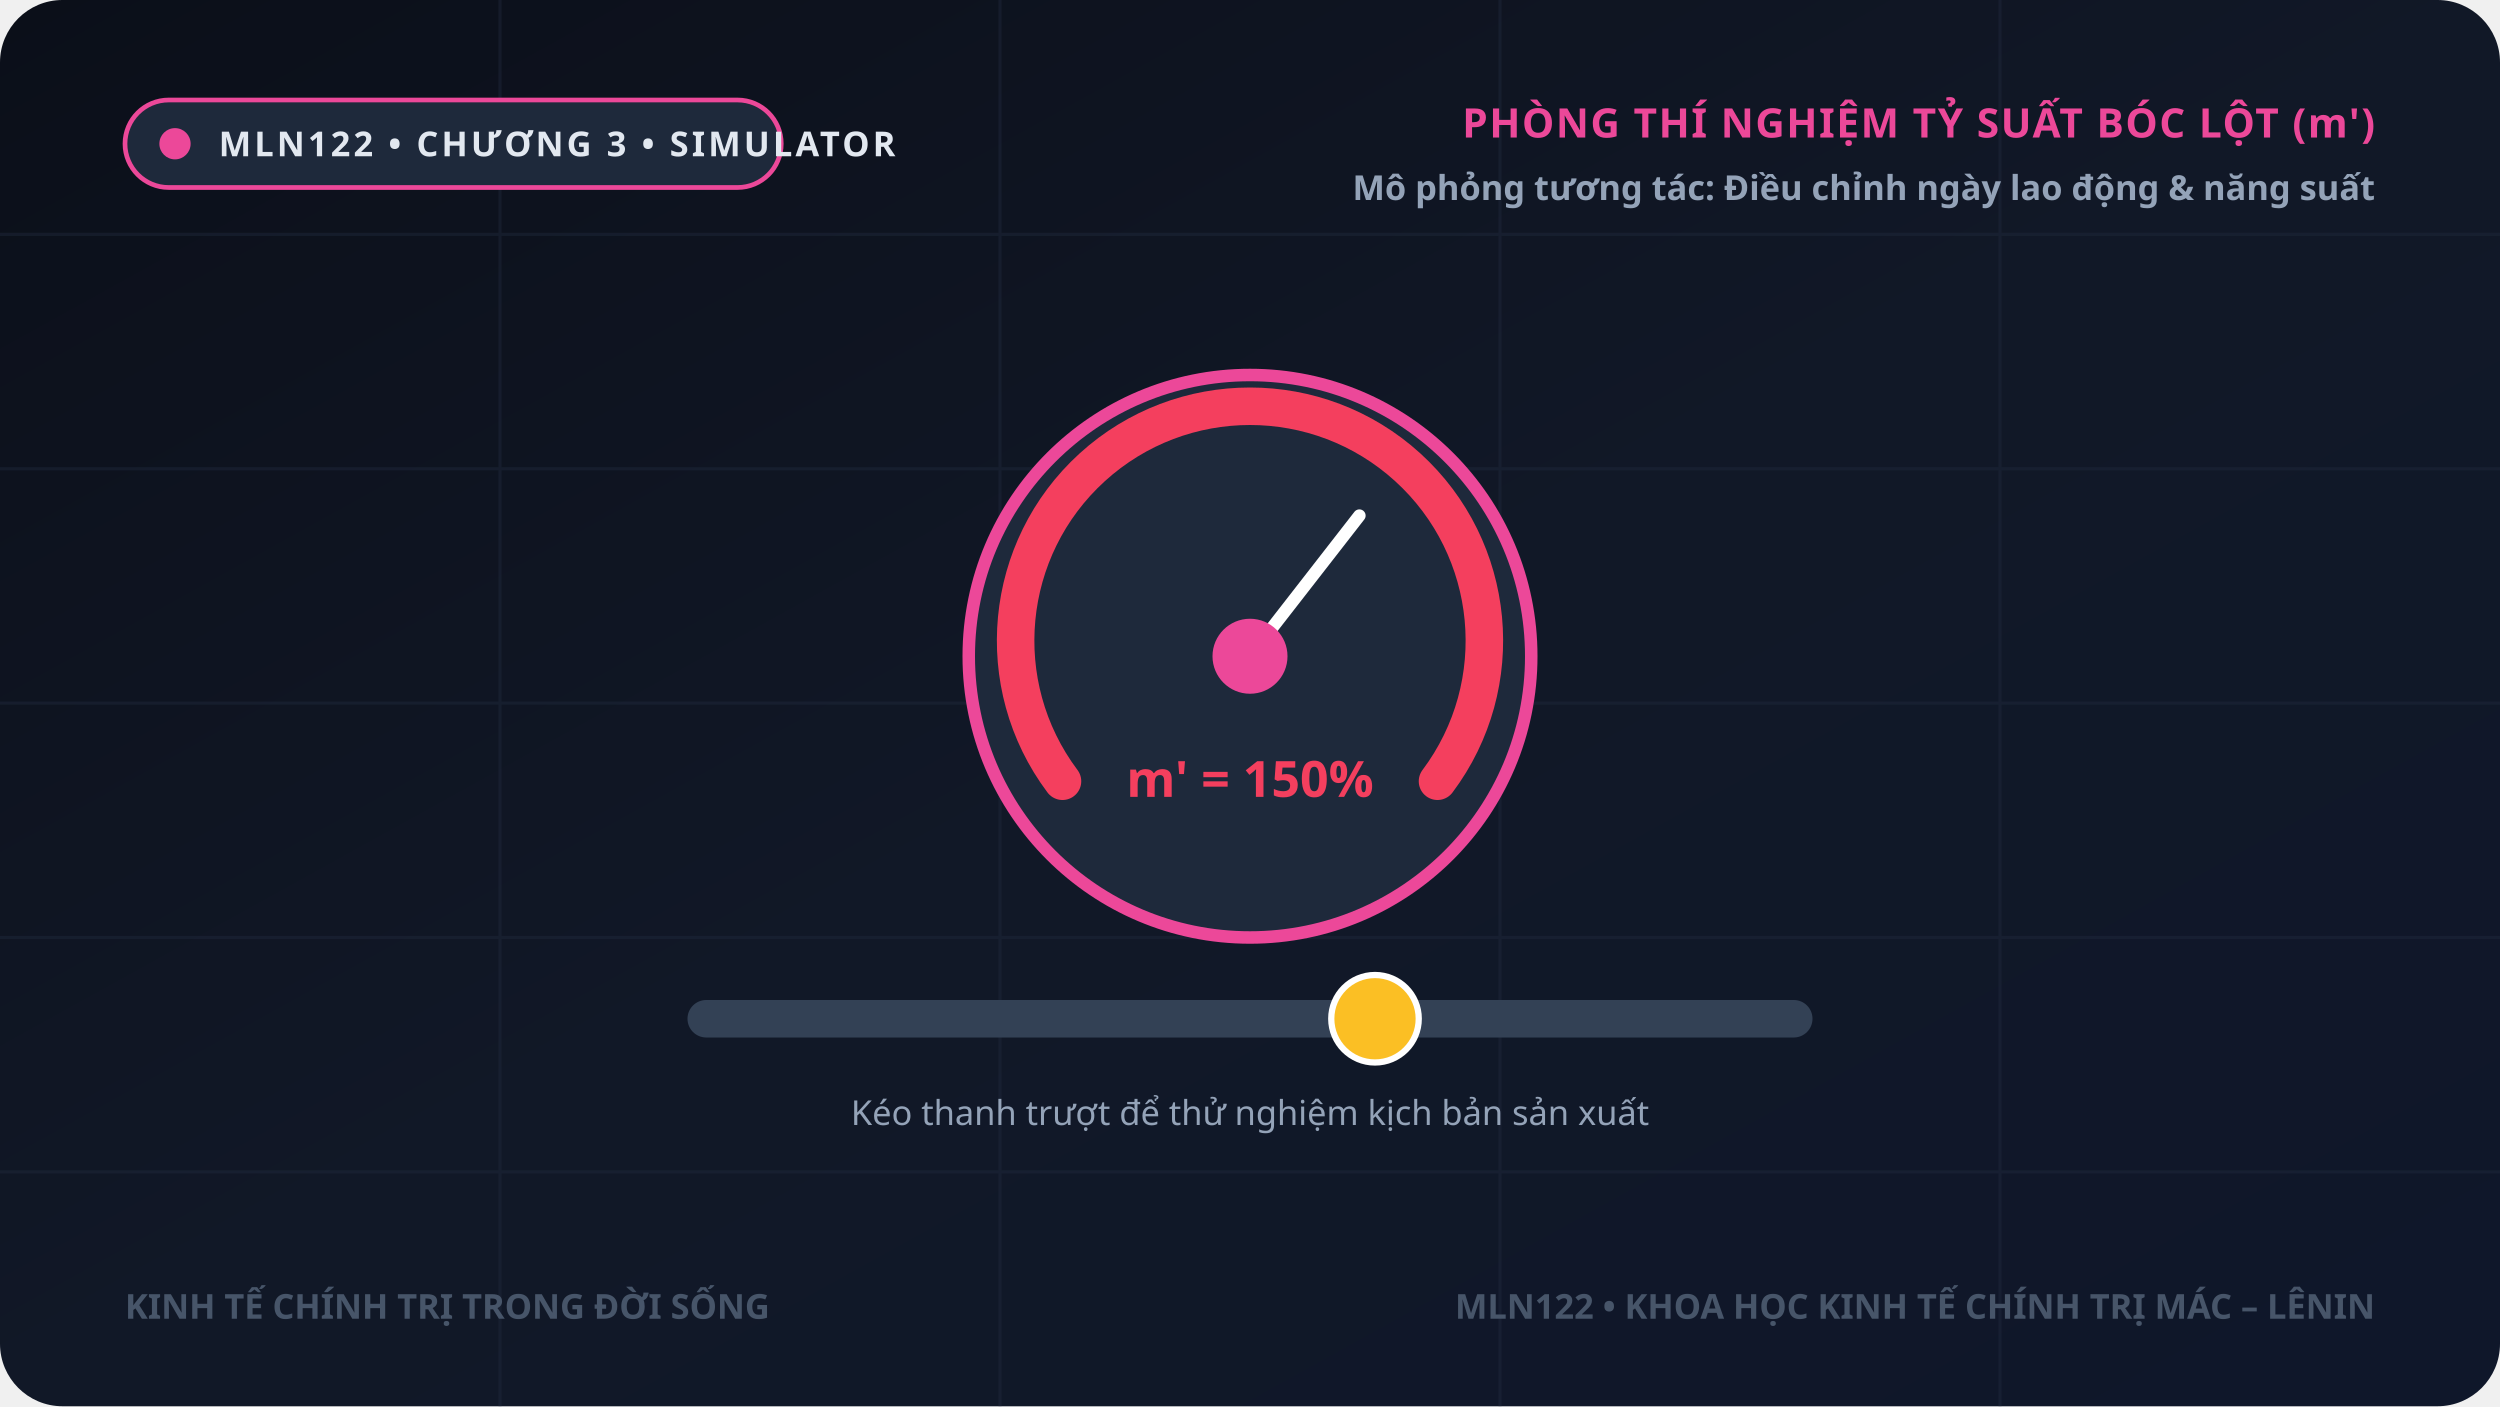
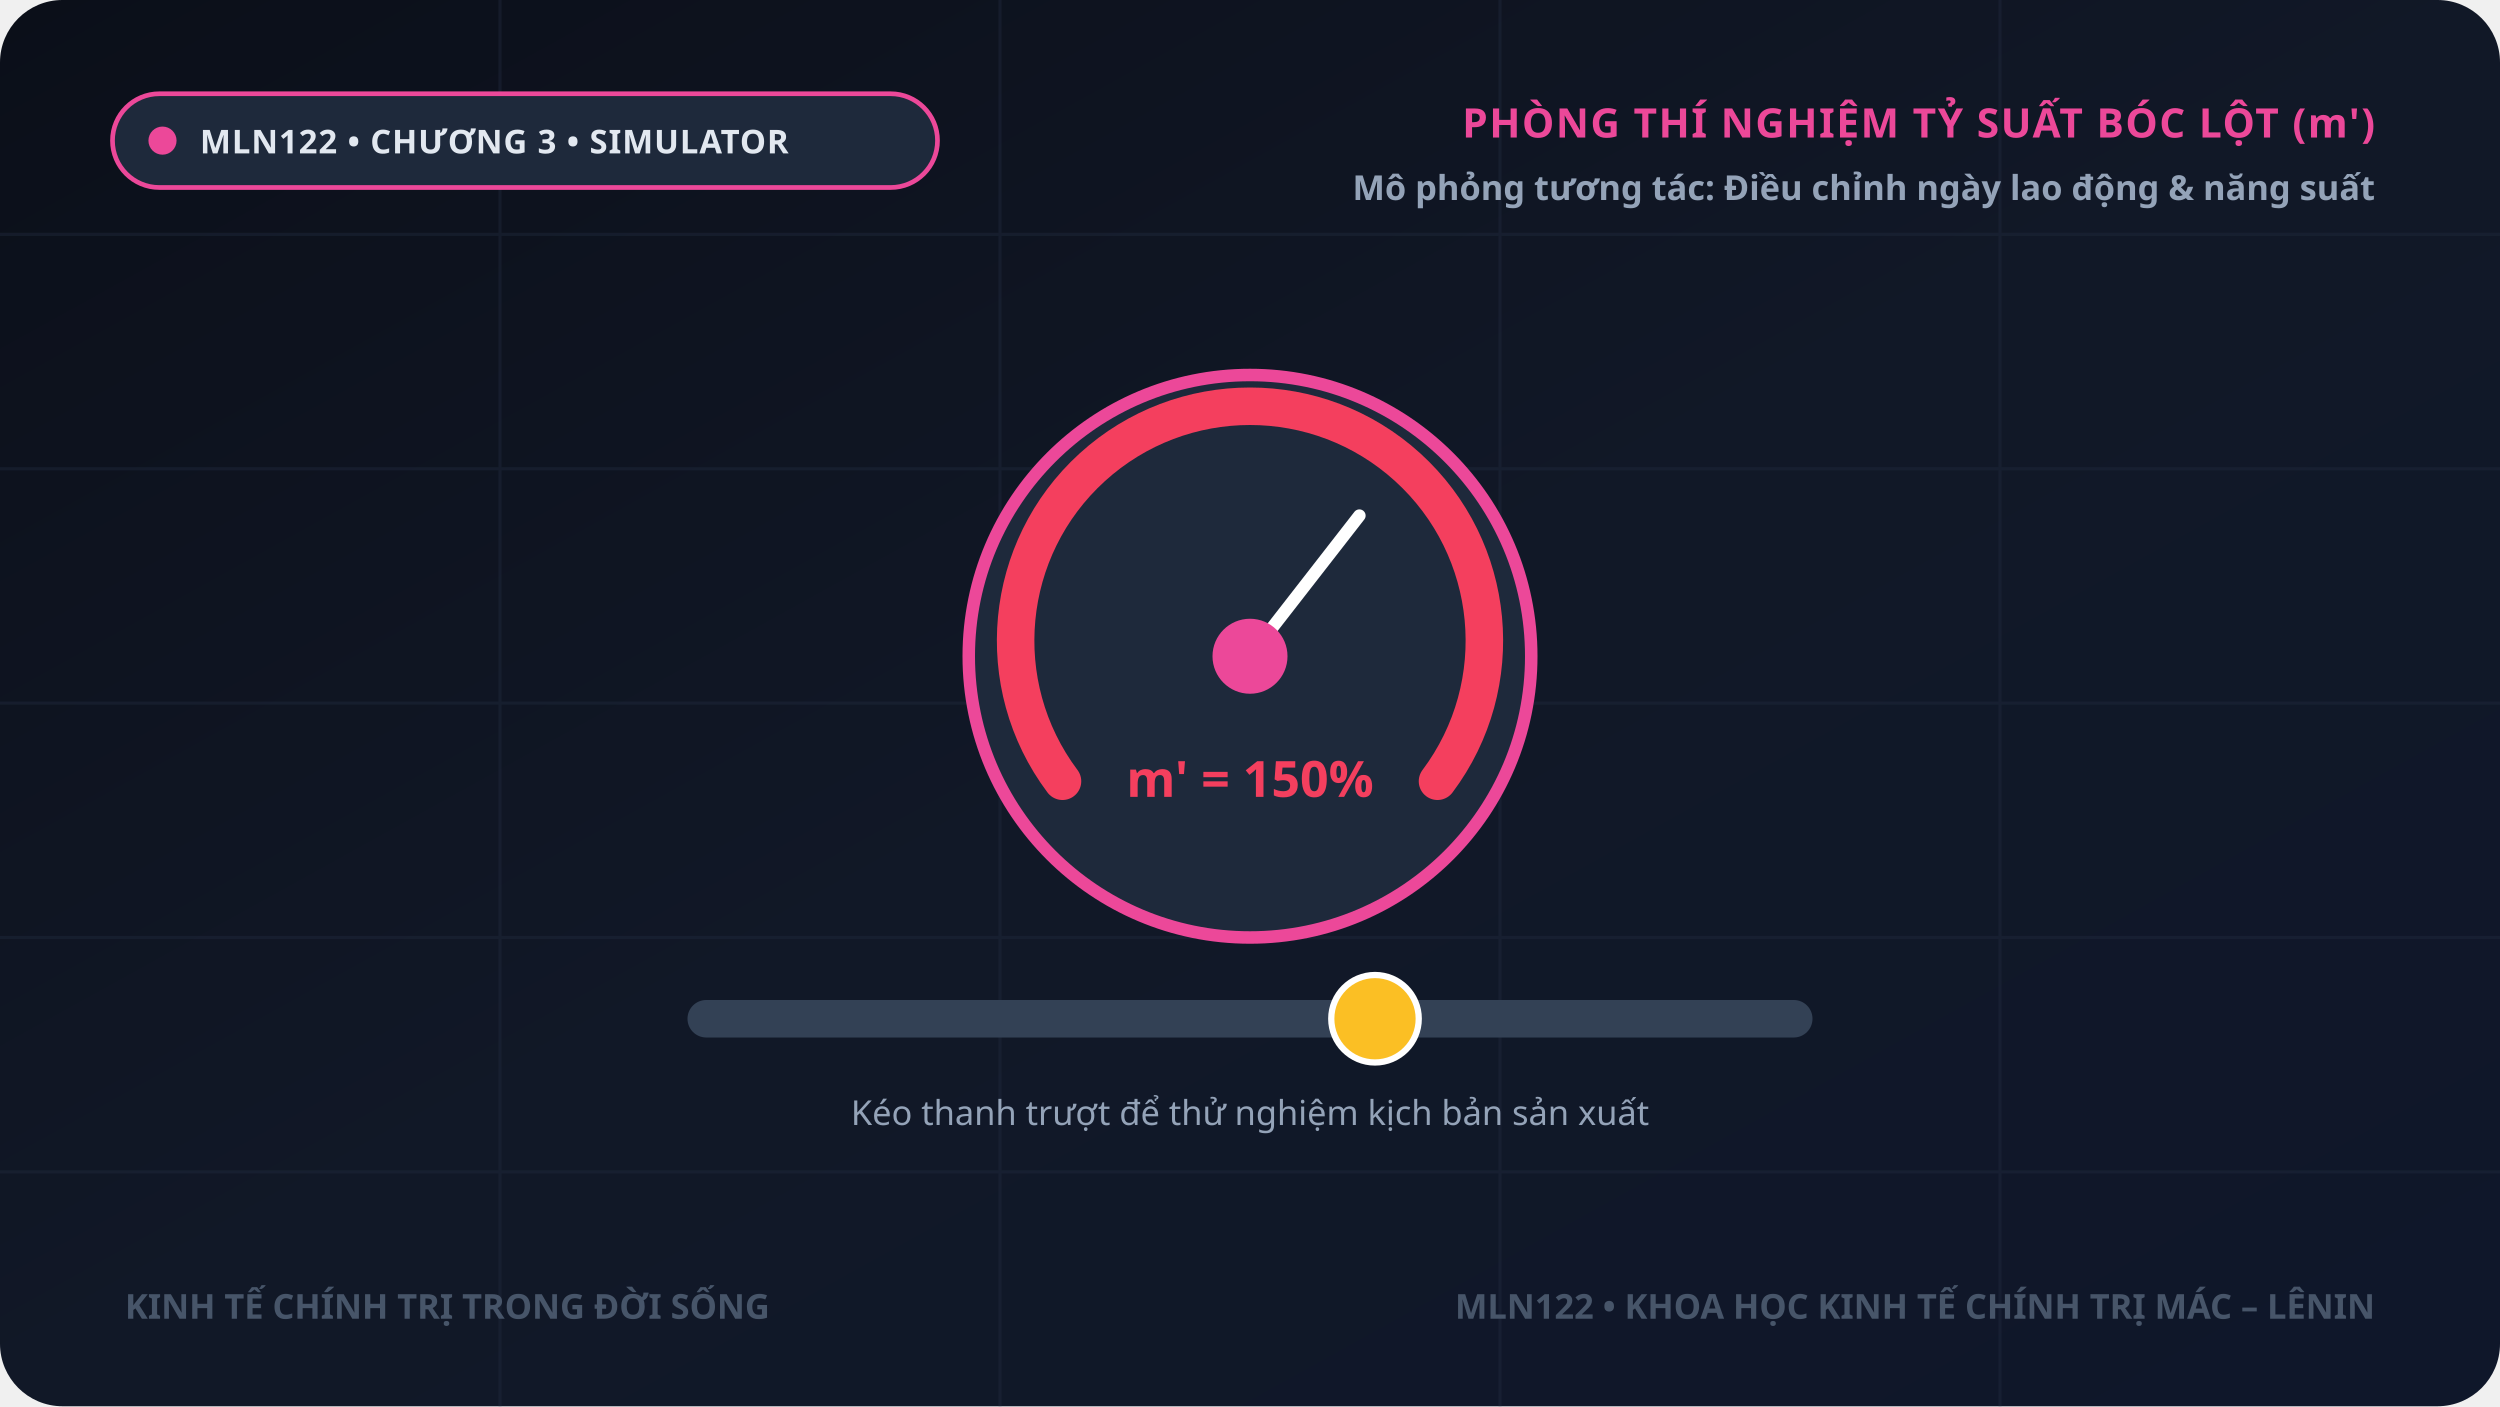
<svg xmlns="http://www.w3.org/2000/svg" viewBox="0 0 800 450" width="800" height="450">
  <defs>
    <linearGradient id="bgGrad" x1="0%" y1="0%" x2="100%" y2="100%">
      <stop offset="0%" stop-color="#0b0f19" />
      <stop offset="50%" stop-color="#111827" />
      <stop offset="100%" stop-color="#0f172a" />
    </linearGradient>
    <linearGradient id="blueGlow" x1="0%" y1="0%" x2="100%" y2="100%">
      <stop offset="0%" stop-color="#38bdf8" />
      <stop offset="100%" stop-color="#0284c7" />
    </linearGradient>
    <linearGradient id="goldGlow" x1="0%" y1="0%" x2="100%" y2="100%">
      <stop offset="0%" stop-color="#fbbf24" />
      <stop offset="100%" stop-color="#d97706" />
    </linearGradient>
    <linearGradient id="greenGlow" x1="0%" y1="0%" x2="100%" y2="100%">
      <stop offset="0%" stop-color="#34d399" />
      <stop offset="100%" stop-color="#059669" />
    </linearGradient>
    <linearGradient id="purpleGlow" x1="0%" y1="0%" x2="100%" y2="100%">
      <stop offset="0%" stop-color="#c084fc" />
      <stop offset="100%" stop-color="#7c3aed" />
    </linearGradient>
    <linearGradient id="roseGlow" x1="0%" y1="0%" x2="100%" y2="100%">
      <stop offset="0%" stop-color="#fb7185" />
      <stop offset="100%" stop-color="#e11d48" />
    </linearGradient>
    <linearGradient id="cyanGlow" x1="0%" y1="0%" x2="100%" y2="100%">
      <stop offset="0%" stop-color="#22d3ee" />
      <stop offset="100%" stop-color="#0891b2" />
    </linearGradient>
    <filter id="softGlow" x="-20%" y="-20%" width="140%" height="140%">
      <feGaussianBlur stdDeviation="8" result="blur" />
      <feComposite in="SourceGraphic" in2="blur" operator="over" />
    </filter>
  </defs>
  <rect width="800" height="450" rx="20" fill="url(#bgGrad)" />
  <g stroke="#1e293b" stroke-width="1" opacity="0.45">
    <line x1="0" y1="75" x2="800" y2="75" />
    <line x1="0" y1="150" x2="800" y2="150" />
    <line x1="0" y1="225" x2="800" y2="225" />
    <line x1="0" y1="300" x2="800" y2="300" />
    <line x1="0" y1="375" x2="800" y2="375" />
    <line x1="160" y1="0" x2="160" y2="450" />
    <line x1="320" y1="0" x2="320" y2="450" />
    <line x1="480" y1="0" x2="480" y2="450" />
    <line x1="640" y1="0" x2="640" y2="450" />
  </g>
-   <g transform="translate(40, 32)">
-     <rect width="210" height="28" rx="14" fill="#1e293b" stroke="#ec4899" stroke-width="1.5" />
-     <circle cx="16" cy="14" r="5" fill="#ec4899" />
-     <text x="30" y="18" fill="#e2e8f0" font-family="'Be Vietnam Pro', system-ui, sans-serif" font-size="11" font-weight="800" letter-spacing="1">MLN122 • CHƯƠNG 3 • SIMULATOR</text>
+   <g transform="translate(36, 30)">
+     <rect width="264" height="30" rx="15" fill="#1e293b" stroke="#ec4899" stroke-width="1.5" />
+     <circle cx="16" cy="15" r="4.5" fill="#ec4899" />
+     <text x="28" y="15" fill="#e2e8f0" font-family="'Be Vietnam Pro', 'Segoe UI', -apple-system, sans-serif" font-size="10.5" font-weight="800" letter-spacing="0.3" dominant-baseline="central">MLN122 • CHƯƠNG 3 • SIMULATOR</text>
  </g>
  <text x="760" y="44" fill="#ec4899" font-family="'Be Vietnam Pro', system-ui, sans-serif" font-size="13" font-weight="800" text-anchor="end" letter-spacing="0.5">PHÒNG THÍ NGHIỆM TỶ SUẤT BÓC LỘT (m')</text>
  <text x="760" y="64" fill="#94a3b8" font-family="'Be Vietnam Pro', system-ui, sans-serif" font-size="11" font-weight="600" text-anchor="end">Mô phỏng tương tác: Điều chỉnh ngày lao động &amp; năng suất</text>
  <g transform="translate(400, 210)">
    <circle cx="0" cy="0" r="90" fill="#1e293b" stroke="#ec4899" stroke-width="4" />
    <path d="M-60 40 A 75 75 0 1 1 60 40" fill="none" stroke="#f43f5e" stroke-width="12" stroke-linecap="round" />
    <line x1="0" y1="0" x2="35" y2="-45" stroke="#ffffff" stroke-width="4" stroke-linecap="round" />
    <circle cx="0" cy="0" r="12" fill="#ec4899" />
    <text x="0" y="45" fill="#f43f5e" font-family="'Be Vietnam Pro', sans-serif" font-size="16" font-weight="900" text-anchor="middle">m' = 150%</text>
    <rect x="-180" y="110" width="360" height="12" rx="6" fill="#334155" />
    <circle cx="40" cy="116" r="14" fill="#fbbf24" stroke="#ffffff" stroke-width="2" />
    <text x="0" y="150" fill="#94a3b8" font-family="'Be Vietnam Pro', sans-serif" font-size="11" text-anchor="middle">Kéo thanh trượt để thử nghiệm kịch bản sản xuất</text>
  </g>
  <text x="40" y="422" fill="#475569" font-family="'Be Vietnam Pro', system-ui, sans-serif" font-size="11" font-weight="700">KINH TẾ CHÍNH TRỊ TRONG ĐỜI SỐNG</text>
  <text x="760" y="422" fill="#475569" font-family="'Be Vietnam Pro', system-ui, sans-serif" font-size="11" font-weight="700" text-anchor="end">MLN122 • KHOA HỌC KINH TẾ CHÍNH TRỊ MÁC – LÊNIN</text>
</svg>
